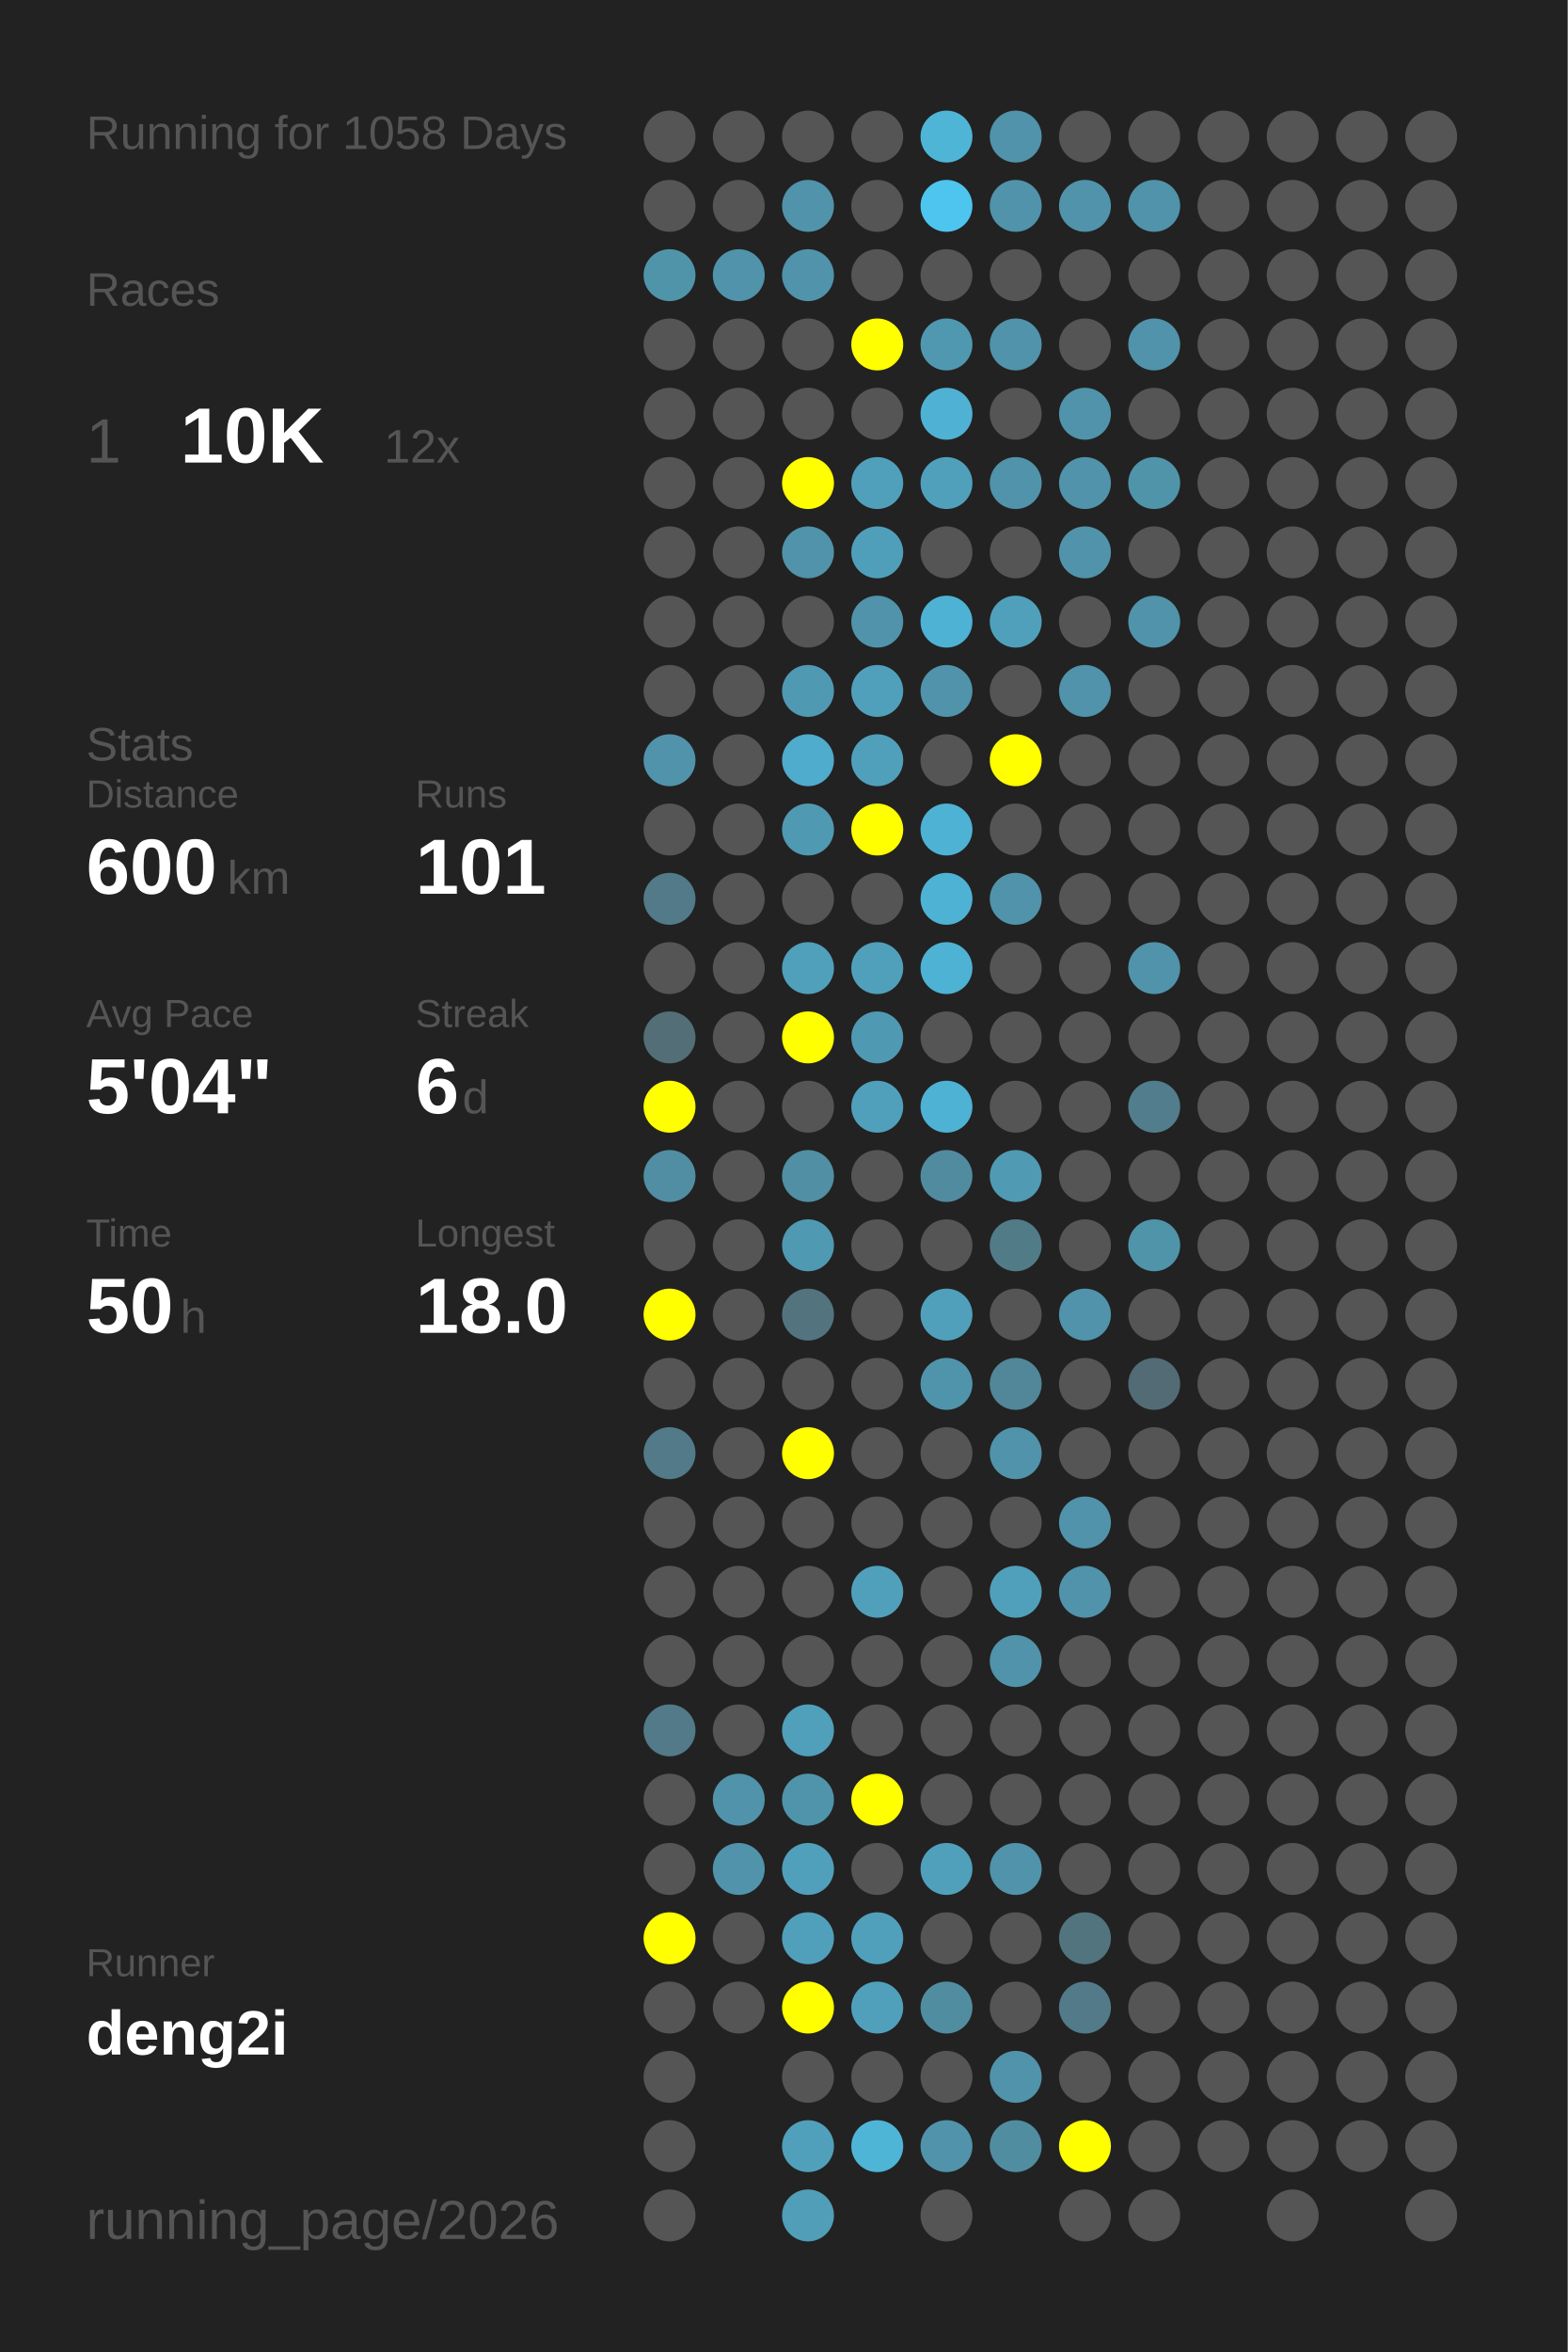
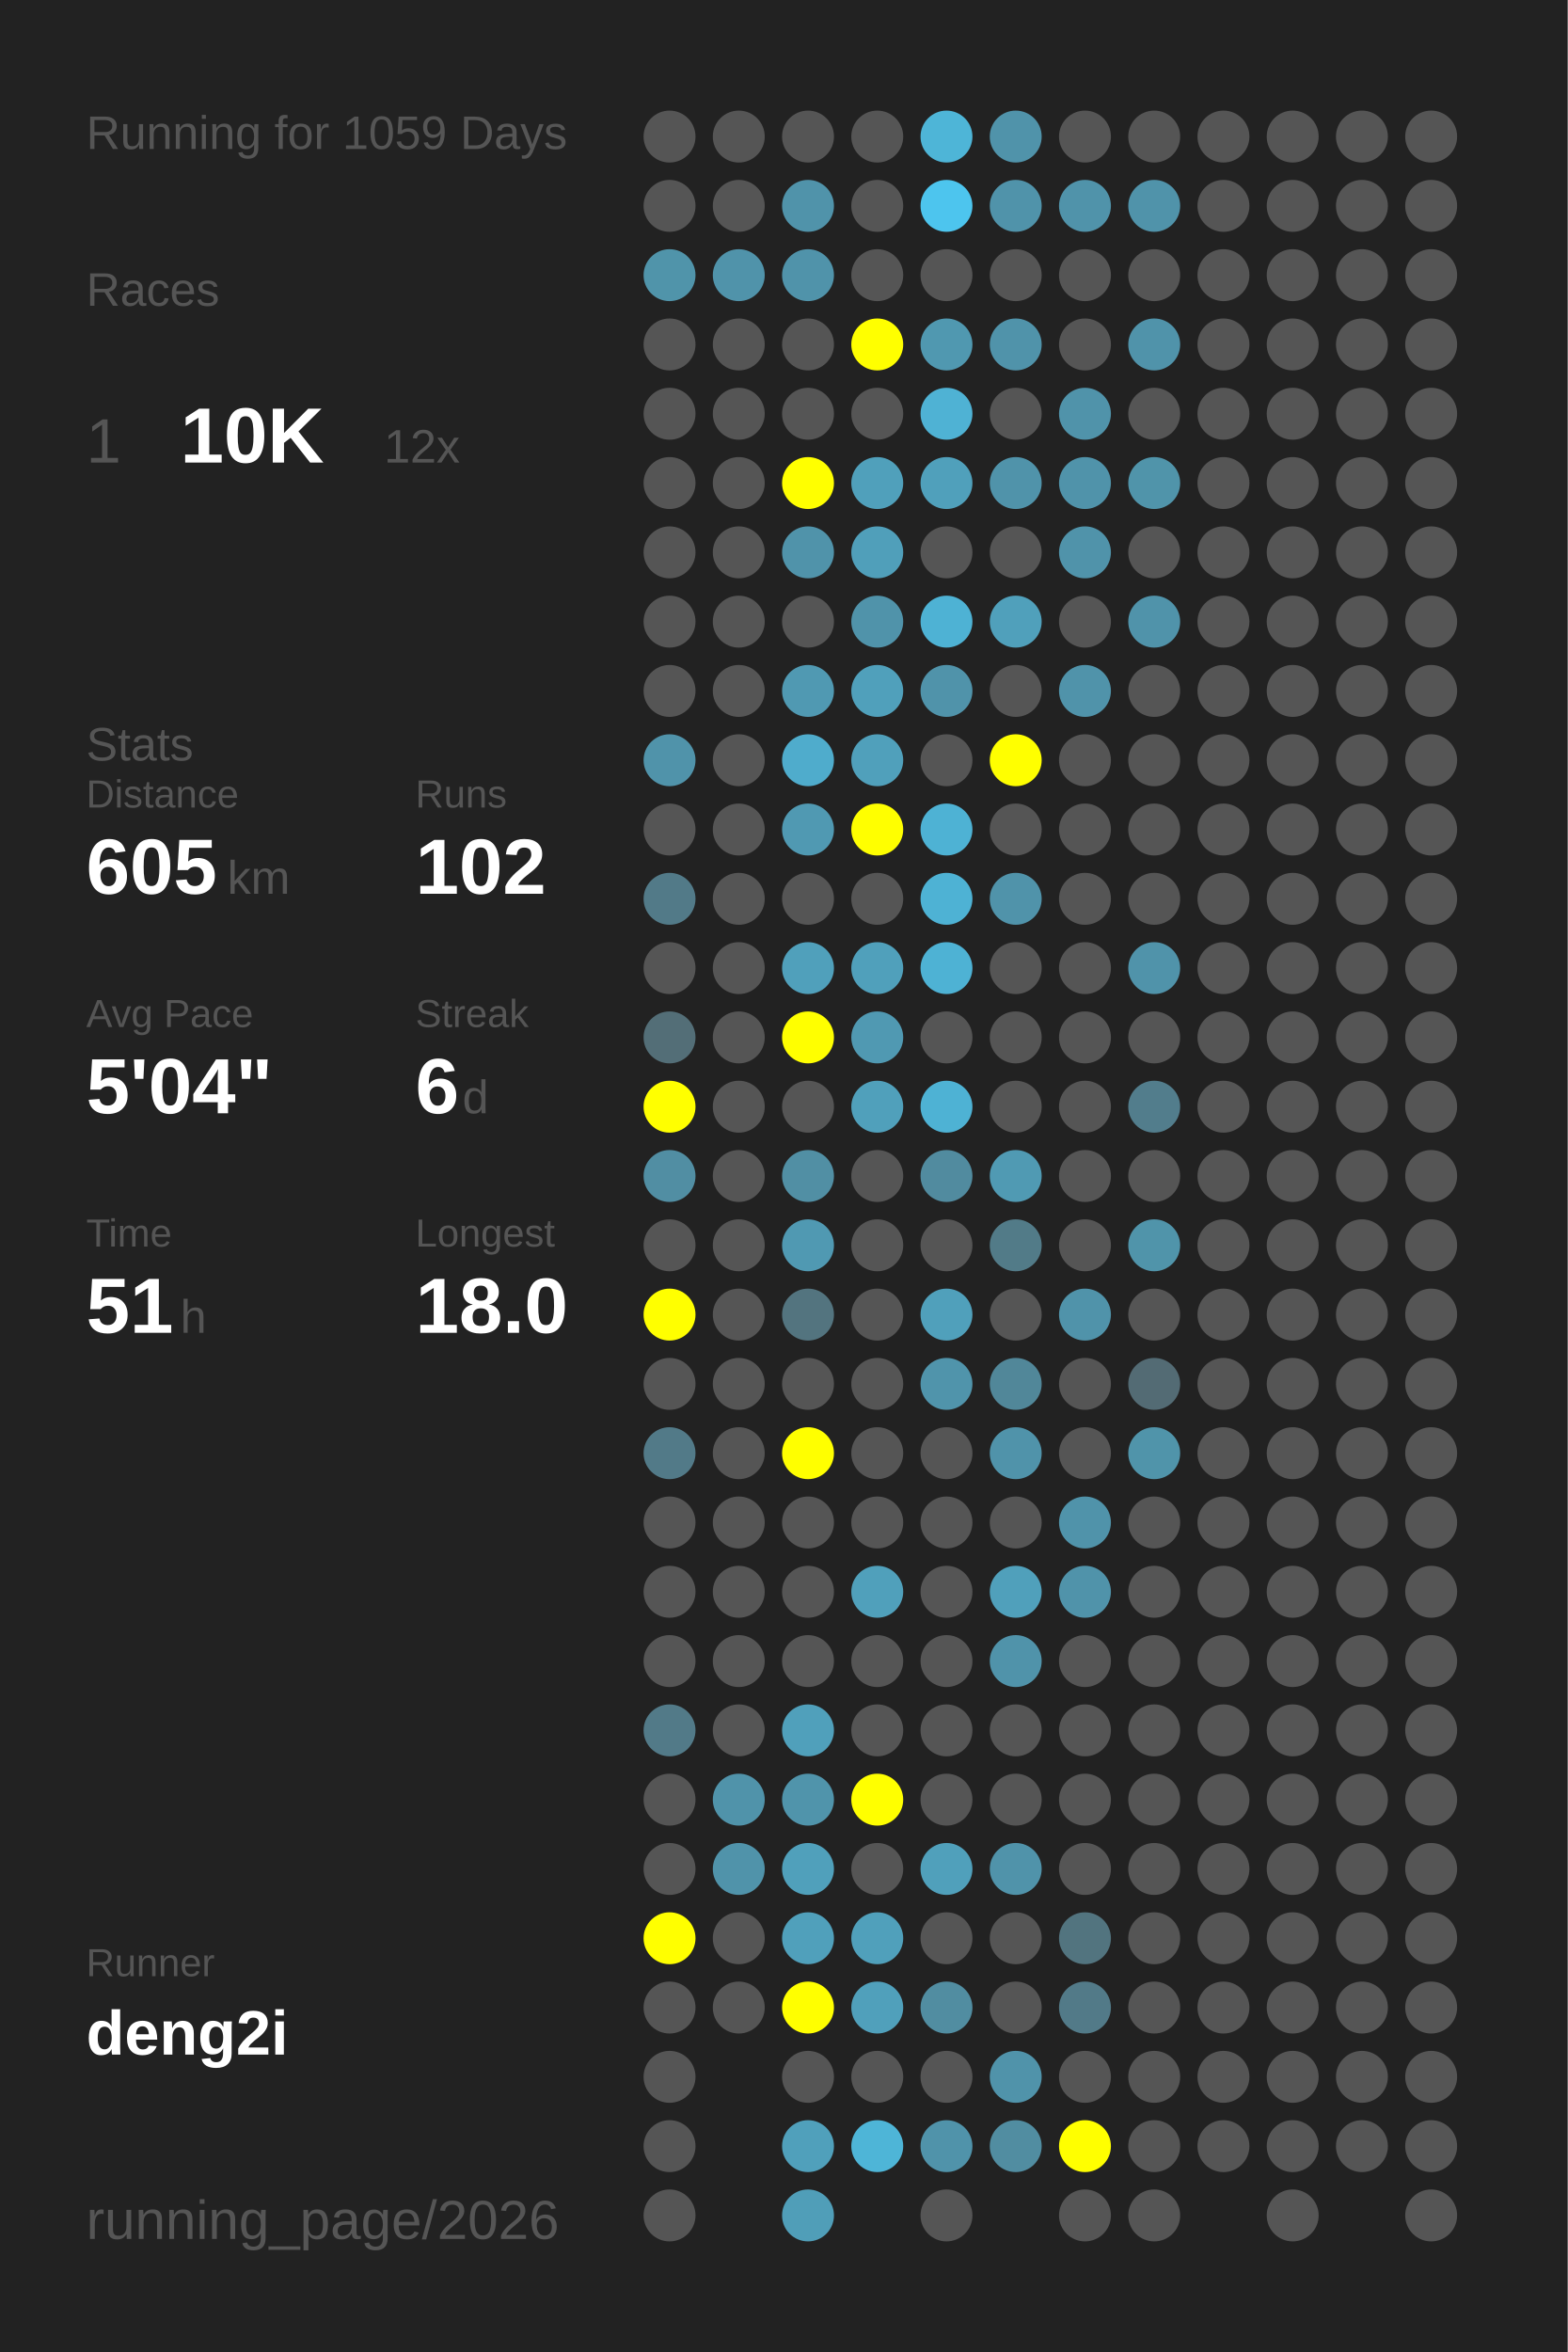
<svg xmlns="http://www.w3.org/2000/svg" baseProfile="full" height="300mm" version="1.1" viewBox="0,0,200,300" width="200mm">
  <defs />
  <rect fill="#222222" height="300" width="200" x="0" y="0" />
-   <text fill="#555555" style="font-size:6px; font-family:Arial;" x="11" y="19">Running for 1058 Days</text>
+   <text fill="#555555" style="font-size:6px; font-family:Arial;" x="11" y="19">Running for 1059 Days</text>
  <text fill="#555555" style="font-size:6px; font-family:Arial;" x="11" y="39">Races</text>
  <text fill="#555555" style="font-size:8px; font-family:Arial;" x="11" y="59">1</text>
  <text fill="#FFFFFF" style="font-size:10px; font-family:Arial; font-weight:bold;" x="23" y="59">10K</text>
  <text fill="#555555" style="font-size:6px; font-family:Arial;" x="49" y="59">12x</text>
  <text fill="#555555" style="font-size:6px; font-family:Arial;" x="11" y="97">Stats</text>
  <text fill="#555555" style="font-size:5px; font-family:Arial;" x="11" y="103">Distance</text>
-   <text fill="#FFFFFF" style="font-size:10px; font-family:Arial; font-weight:bold;" x="11" y="114">600</text>
+   <text fill="#FFFFFF" style="font-size:10px; font-family:Arial; font-weight:bold;" x="11" y="114">605</text>
  <text fill="#555555" style="font-size:6px; font-family:Arial;" x="29" y="114">km</text>
  <text fill="#555555" style="font-size:5px; font-family:Arial;" x="53" y="103">Runs</text>
-   <text fill="#FFFFFF" style="font-size:10px; font-family:Arial; font-weight:bold;" x="53" y="114">101</text>
+   <text fill="#FFFFFF" style="font-size:10px; font-family:Arial; font-weight:bold;" x="53" y="114">102</text>
  <text fill="#555555" style="font-size:5px; font-family:Arial;" x="11" y="131">Avg Pace</text>
  <text fill="#FFFFFF" style="font-size:10px; font-family:Arial; font-weight:bold;" x="11" y="142">5'04"</text>
  <text fill="#555555" style="font-size:5px; font-family:Arial;" x="53" y="131">Streak</text>
  <text fill="#FFFFFF" style="font-size:10px; font-family:Arial; font-weight:bold;" x="53" y="142">6</text>
  <text fill="#555555" style="font-size:6px; font-family:Arial;" x="59" y="142">d</text>
  <text fill="#555555" style="font-size:5px; font-family:Arial;" x="11" y="159">Time</text>
-   <text fill="#FFFFFF" style="font-size:10px; font-family:Arial; font-weight:bold;" x="11" y="170">50</text>
+   <text fill="#FFFFFF" style="font-size:10px; font-family:Arial; font-weight:bold;" x="11" y="170">51</text>
  <text fill="#555555" style="font-size:6px; font-family:Arial;" x="23" y="170">h</text>
  <text fill="#555555" style="font-size:5px; font-family:Arial;" x="53" y="159">Longest</text>
  <text fill="#FFFFFF" style="font-size:10px; font-family:Arial; font-weight:bold;" x="53" y="170">18.0</text>
  <text fill="#555555" style="font-size:5px; font-family:Arial;" x="11" y="252.065">Runner</text>
  <text fill="#FFFFFF" style="font-size:8px; font-family:Arial; font-weight:bold;" x="11" y="262.065">deng2i</text>
  <text fill="#555555" style="font-size:7px; font-family:Arial;" x="11" y="285.581">running_page/2026</text>
  <circle cx="85.417" cy="17.419" fill="#555555" r="3.312" />
  <circle cx="85.417" cy="26.258" fill="#555555" r="3.312" />
  <circle cx="85.417" cy="35.097" fill="#5094aa" r="3.312" />
  <circle cx="85.417" cy="43.935" fill="#555555" r="3.312" />
  <circle cx="85.417" cy="52.774" fill="#555555" r="3.312" />
  <circle cx="85.417" cy="61.613" fill="#555555" r="3.312" />
  <circle cx="85.417" cy="70.452" fill="#555555" r="3.312" />
  <circle cx="85.417" cy="79.29" fill="#555555" r="3.312" />
  <circle cx="85.417" cy="88.129" fill="#555555" r="3.312" />
  <circle cx="85.417" cy="96.968" fill="#5093aa" r="3.312" />
  <circle cx="85.417" cy="105.806" fill="#555555" r="3.312" />
  <circle cx="85.417" cy="114.645" fill="#527a88" r="3.312" />
  <circle cx="85.417" cy="123.484" fill="#555555" r="3.312" />
  <circle cx="85.417" cy="132.323" fill="#536e77" r="3.312" />
  <circle cx="85.417" cy="141.161" fill="#FFFF00" r="3.312" />
  <circle cx="85.417" cy="150" fill="#518ea3" r="3.312" />
  <circle cx="85.417" cy="158.839" fill="#555555" r="3.312" />
  <circle cx="85.417" cy="167.677" fill="#FFFF00" r="3.312" />
  <circle cx="85.417" cy="176.516" fill="#555555" r="3.312" />
  <circle cx="85.417" cy="185.355" fill="#527a88" r="3.312" />
  <circle cx="85.417" cy="194.194" fill="#555555" r="3.312" />
  <circle cx="85.417" cy="203.032" fill="#555555" r="3.312" />
  <circle cx="85.417" cy="211.871" fill="#555555" r="3.312" />
  <circle cx="85.417" cy="220.71" fill="#527a88" r="3.312" />
  <circle cx="85.417" cy="229.548" fill="#555555" r="3.312" />
  <circle cx="85.417" cy="238.387" fill="#555555" r="3.312" />
  <circle cx="85.417" cy="247.226" fill="#FFFF00" r="3.312" />
  <circle cx="85.417" cy="256.065" fill="#555555" r="3.312" />
  <circle cx="85.417" cy="264.903" fill="#555555" r="3.312" />
  <circle cx="85.417" cy="273.742" fill="#555555" r="3.312" />
  <circle cx="85.417" cy="282.581" fill="#555555" r="3.312" />
  <circle cx="94.25" cy="17.419" fill="#555555" r="3.312" />
  <circle cx="94.25" cy="26.258" fill="#555555" r="3.312" />
  <circle cx="94.25" cy="35.097" fill="#5093aa" r="3.312" />
  <circle cx="94.25" cy="43.935" fill="#555555" r="3.312" />
  <circle cx="94.25" cy="52.774" fill="#555555" r="3.312" />
  <circle cx="94.25" cy="61.613" fill="#555555" r="3.312" />
  <circle cx="94.25" cy="70.452" fill="#555555" r="3.312" />
  <circle cx="94.25" cy="79.29" fill="#555555" r="3.312" />
  <circle cx="94.25" cy="88.129" fill="#555555" r="3.312" />
  <circle cx="94.25" cy="96.968" fill="#555555" r="3.312" />
  <circle cx="94.25" cy="105.806" fill="#555555" r="3.312" />
  <circle cx="94.25" cy="114.645" fill="#555555" r="3.312" />
  <circle cx="94.25" cy="123.484" fill="#555555" r="3.312" />
  <circle cx="94.25" cy="132.323" fill="#555555" r="3.312" />
  <circle cx="94.25" cy="141.161" fill="#555555" r="3.312" />
  <circle cx="94.25" cy="150" fill="#555555" r="3.312" />
  <circle cx="94.25" cy="158.839" fill="#555555" r="3.312" />
  <circle cx="94.25" cy="167.677" fill="#555555" r="3.312" />
  <circle cx="94.25" cy="176.516" fill="#555555" r="3.312" />
  <circle cx="94.25" cy="185.355" fill="#555555" r="3.312" />
  <circle cx="94.25" cy="194.194" fill="#555555" r="3.312" />
  <circle cx="94.25" cy="203.032" fill="#555555" r="3.312" />
  <circle cx="94.25" cy="211.871" fill="#555555" r="3.312" />
  <circle cx="94.25" cy="220.71" fill="#555555" r="3.312" />
  <circle cx="94.25" cy="229.548" fill="#5093aa" r="3.312" />
  <circle cx="94.25" cy="238.387" fill="#5093aa" r="3.312" />
  <circle cx="94.25" cy="247.226" fill="#555555" r="3.312" />
  <circle cx="94.25" cy="256.065" fill="#555555" r="3.312" />
  <circle cx="103.083" cy="17.419" fill="#555555" r="3.312" />
  <circle cx="103.083" cy="26.258" fill="#5093aa" r="3.312" />
  <circle cx="103.083" cy="35.097" fill="#5093aa" r="3.312" />
  <circle cx="103.083" cy="43.935" fill="#555555" r="3.312" />
  <circle cx="103.083" cy="52.774" fill="#555555" r="3.312" />
  <circle cx="103.083" cy="61.613" fill="#FFFF00" r="3.312" />
  <circle cx="103.083" cy="70.452" fill="#5093aa" r="3.312" />
  <circle cx="103.083" cy="79.29" fill="#555555" r="3.312" />
  <circle cx="103.083" cy="88.129" fill="#5099b2" r="3.312" />
  <circle cx="103.083" cy="96.968" fill="#4faccc" r="3.312" />
  <circle cx="103.083" cy="105.806" fill="#5099b2" r="3.312" />
  <circle cx="103.083" cy="114.645" fill="#555555" r="3.312" />
  <circle cx="103.083" cy="123.484" fill="#50a0bb" r="3.312" />
  <circle cx="103.083" cy="132.323" fill="#FFFF00" r="3.312" />
  <circle cx="103.083" cy="141.161" fill="#555555" r="3.312" />
  <circle cx="103.083" cy="150" fill="#518fa4" r="3.312" />
  <circle cx="103.083" cy="158.839" fill="#5099b2" r="3.312" />
  <circle cx="103.083" cy="167.677" fill="#53747f" r="3.312" />
  <circle cx="103.083" cy="176.516" fill="#555555" r="3.312" />
  <circle cx="103.083" cy="185.355" fill="#FFFF00" r="3.312" />
  <circle cx="103.083" cy="194.194" fill="#555555" r="3.312" />
  <circle cx="103.083" cy="203.032" fill="#555555" r="3.312" />
  <circle cx="103.083" cy="211.871" fill="#555555" r="3.312" />
  <circle cx="103.083" cy="220.71" fill="#50a0bb" r="3.312" />
  <circle cx="103.083" cy="229.548" fill="#5094ab" r="3.312" />
  <circle cx="103.083" cy="238.387" fill="#50a0bb" r="3.312" />
  <circle cx="103.083" cy="247.226" fill="#50a0bb" r="3.312" />
  <circle cx="103.083" cy="256.065" fill="#FFFF00" r="3.312" />
  <circle cx="103.083" cy="264.903" fill="#555555" r="3.312" />
  <circle cx="103.083" cy="273.742" fill="#50a0bb" r="3.312" />
  <circle cx="103.083" cy="282.581" fill="#509eb8" r="3.312" />
  <circle cx="111.917" cy="17.419" fill="#555555" r="3.312" />
  <circle cx="111.917" cy="26.258" fill="#555555" r="3.312" />
  <circle cx="111.917" cy="35.097" fill="#555555" r="3.312" />
  <circle cx="111.917" cy="43.935" fill="#FFFF00" r="3.312" />
  <circle cx="111.917" cy="52.774" fill="#555555" r="3.312" />
  <circle cx="111.917" cy="61.613" fill="#50a0bb" r="3.312" />
  <circle cx="111.917" cy="70.452" fill="#509fba" r="3.312" />
  <circle cx="111.917" cy="79.29" fill="#5093aa" r="3.312" />
  <circle cx="111.917" cy="88.129" fill="#50a0bb" r="3.312" />
  <circle cx="111.917" cy="96.968" fill="#50a0bb" r="3.312" />
  <circle cx="111.917" cy="105.806" fill="#FFFF00" r="3.312" />
  <circle cx="111.917" cy="114.645" fill="#555555" r="3.312" />
  <circle cx="111.917" cy="123.484" fill="#50a0bb" r="3.312" />
  <circle cx="111.917" cy="132.323" fill="#5099b2" r="3.312" />
  <circle cx="111.917" cy="141.161" fill="#50a0bb" r="3.312" />
  <circle cx="111.917" cy="150" fill="#555555" r="3.312" />
  <circle cx="111.917" cy="158.839" fill="#555555" r="3.312" />
  <circle cx="111.917" cy="167.677" fill="#555555" r="3.312" />
  <circle cx="111.917" cy="176.516" fill="#555555" r="3.312" />
  <circle cx="111.917" cy="185.355" fill="#555555" r="3.312" />
  <circle cx="111.917" cy="194.194" fill="#555555" r="3.312" />
  <circle cx="111.917" cy="203.032" fill="#50a0bb" r="3.312" />
  <circle cx="111.917" cy="211.871" fill="#555555" r="3.312" />
  <circle cx="111.917" cy="220.71" fill="#555555" r="3.312" />
  <circle cx="111.917" cy="229.548" fill="#FFFF00" r="3.312" />
  <circle cx="111.917" cy="238.387" fill="#555555" r="3.312" />
  <circle cx="111.917" cy="247.226" fill="#50a0bb" r="3.312" />
  <circle cx="111.917" cy="256.065" fill="#50a0bb" r="3.312" />
  <circle cx="111.917" cy="264.903" fill="#555555" r="3.312" />
  <circle cx="111.917" cy="273.742" fill="#4eb5d7" r="3.312" />
  <circle cx="120.75" cy="17.419" fill="#4eb5d7" r="3.312" />
  <circle cx="120.75" cy="26.258" fill="#4dc5ee" r="3.312" />
  <circle cx="120.75" cy="35.097" fill="#555555" r="3.312" />
  <circle cx="120.75" cy="43.935" fill="#5098b0" r="3.312" />
  <circle cx="120.75" cy="52.774" fill="#4fb2d4" r="3.312" />
  <circle cx="120.75" cy="61.613" fill="#50a0bb" r="3.312" />
  <circle cx="120.75" cy="70.452" fill="#555555" r="3.312" />
  <circle cx="120.75" cy="79.29" fill="#4eb2d4" r="3.312" />
  <circle cx="120.75" cy="88.129" fill="#5093aa" r="3.312" />
  <circle cx="120.75" cy="96.968" fill="#555555" r="3.312" />
  <circle cx="120.75" cy="105.806" fill="#4eb2d4" r="3.312" />
  <circle cx="120.75" cy="114.645" fill="#4eb2d4" r="3.312" />
  <circle cx="120.75" cy="123.484" fill="#4eb2d4" r="3.312" />
  <circle cx="120.75" cy="132.323" fill="#555555" r="3.312" />
  <circle cx="120.75" cy="141.161" fill="#4eb2d4" r="3.312" />
  <circle cx="120.75" cy="150" fill="#518b9f" r="3.312" />
  <circle cx="120.75" cy="158.839" fill="#555555" r="3.312" />
  <circle cx="120.75" cy="167.677" fill="#50a0bb" r="3.312" />
  <circle cx="120.75" cy="176.516" fill="#5094ab" r="3.312" />
  <circle cx="120.75" cy="185.355" fill="#555555" r="3.312" />
  <circle cx="120.75" cy="194.194" fill="#555555" r="3.312" />
  <circle cx="120.75" cy="203.032" fill="#555555" r="3.312" />
  <circle cx="120.75" cy="211.871" fill="#555555" r="3.312" />
  <circle cx="120.75" cy="220.71" fill="#555555" r="3.312" />
  <circle cx="120.75" cy="229.548" fill="#555555" r="3.312" />
  <circle cx="120.75" cy="238.387" fill="#50a0bb" r="3.312" />
  <circle cx="120.75" cy="247.226" fill="#555555" r="3.312" />
  <circle cx="120.75" cy="256.065" fill="#518da1" r="3.312" />
  <circle cx="120.75" cy="264.903" fill="#555555" r="3.312" />
  <circle cx="120.75" cy="273.742" fill="#5093aa" r="3.312" />
  <circle cx="120.75" cy="282.581" fill="#555555" r="3.312" />
  <circle cx="129.583" cy="17.419" fill="#5093aa" r="3.312" />
  <circle cx="129.583" cy="26.258" fill="#5093aa" r="3.312" />
  <circle cx="129.583" cy="35.097" fill="#555555" r="3.312" />
  <circle cx="129.583" cy="43.935" fill="#5093aa" r="3.312" />
  <circle cx="129.583" cy="52.774" fill="#555555" r="3.312" />
  <circle cx="129.583" cy="61.613" fill="#5093aa" r="3.312" />
  <circle cx="129.583" cy="70.452" fill="#555555" r="3.312" />
  <circle cx="129.583" cy="79.29" fill="#50a0bb" r="3.312" />
  <circle cx="129.583" cy="88.129" fill="#555555" r="3.312" />
  <circle cx="129.583" cy="96.968" fill="#FFFF00" r="3.312" />
  <circle cx="129.583" cy="105.806" fill="#555555" r="3.312" />
  <circle cx="129.583" cy="114.645" fill="#5093aa" r="3.312" />
  <circle cx="129.583" cy="123.484" fill="#555555" r="3.312" />
  <circle cx="129.583" cy="132.323" fill="#555555" r="3.312" />
  <circle cx="129.583" cy="141.161" fill="#555555" r="3.312" />
  <circle cx="129.583" cy="150" fill="#509ab3" r="3.312" />
  <circle cx="129.583" cy="158.839" fill="#527b88" r="3.312" />
  <circle cx="129.583" cy="167.677" fill="#555555" r="3.312" />
  <circle cx="129.583" cy="176.516" fill="#518799" r="3.312" />
  <circle cx="129.583" cy="185.355" fill="#5093aa" r="3.312" />
  <circle cx="129.583" cy="194.194" fill="#555555" r="3.312" />
  <circle cx="129.583" cy="203.032" fill="#50a0bb" r="3.312" />
  <circle cx="129.583" cy="211.871" fill="#5093aa" r="3.312" />
  <circle cx="129.583" cy="220.71" fill="#555555" r="3.312" />
  <circle cx="129.583" cy="229.548" fill="#555555" r="3.312" />
  <circle cx="129.583" cy="238.387" fill="#5093aa" r="3.312" />
  <circle cx="129.583" cy="247.226" fill="#555555" r="3.312" />
  <circle cx="129.583" cy="256.065" fill="#555555" r="3.312" />
  <circle cx="129.583" cy="264.903" fill="#5093aa" r="3.312" />
  <circle cx="129.583" cy="273.742" fill="#518da1" r="3.312" />
  <circle cx="138.417" cy="17.419" fill="#555555" r="3.312" />
  <circle cx="138.417" cy="26.258" fill="#5093aa" r="3.312" />
  <circle cx="138.417" cy="35.097" fill="#555555" r="3.312" />
  <circle cx="138.417" cy="43.935" fill="#555555" r="3.312" />
  <circle cx="138.417" cy="52.774" fill="#5093aa" r="3.312" />
  <circle cx="138.417" cy="61.613" fill="#5093aa" r="3.312" />
  <circle cx="138.417" cy="70.452" fill="#5093aa" r="3.312" />
  <circle cx="138.417" cy="79.29" fill="#555555" r="3.312" />
  <circle cx="138.417" cy="88.129" fill="#5093aa" r="3.312" />
  <circle cx="138.417" cy="96.968" fill="#555555" r="3.312" />
  <circle cx="138.417" cy="105.806" fill="#555555" r="3.312" />
  <circle cx="138.417" cy="114.645" fill="#555555" r="3.312" />
  <circle cx="138.417" cy="123.484" fill="#555555" r="3.312" />
  <circle cx="138.417" cy="132.323" fill="#555555" r="3.312" />
  <circle cx="138.417" cy="141.161" fill="#555555" r="3.312" />
  <circle cx="138.417" cy="150" fill="#555555" r="3.312" />
  <circle cx="138.417" cy="158.839" fill="#555555" r="3.312" />
  <circle cx="138.417" cy="167.677" fill="#5093aa" r="3.312" />
  <circle cx="138.417" cy="176.516" fill="#555555" r="3.312" />
  <circle cx="138.417" cy="185.355" fill="#555555" r="3.312" />
  <circle cx="138.417" cy="194.194" fill="#5093aa" r="3.312" />
  <circle cx="138.417" cy="203.032" fill="#5093aa" r="3.312" />
  <circle cx="138.417" cy="211.871" fill="#555555" r="3.312" />
  <circle cx="138.417" cy="220.71" fill="#555555" r="3.312" />
  <circle cx="138.417" cy="229.548" fill="#555555" r="3.312" />
  <circle cx="138.417" cy="238.387" fill="#555555" r="3.312" />
  <circle cx="138.417" cy="247.226" fill="#52747f" r="3.312" />
  <circle cx="138.417" cy="256.065" fill="#527a88" r="3.312" />
  <circle cx="138.417" cy="264.903" fill="#555555" r="3.312" />
  <circle cx="138.417" cy="273.742" fill="#FFFF00" r="3.312" />
  <circle cx="138.417" cy="282.581" fill="#555555" r="3.312" />
  <circle cx="147.25" cy="17.419" fill="#555555" r="3.312" />
  <circle cx="147.25" cy="26.258" fill="#5093aa" r="3.312" />
  <circle cx="147.25" cy="35.097" fill="#555555" r="3.312" />
  <circle cx="147.25" cy="43.935" fill="#5093aa" r="3.312" />
  <circle cx="147.25" cy="52.774" fill="#555555" r="3.312" />
  <circle cx="147.25" cy="61.613" fill="#5094aa" r="3.312" />
  <circle cx="147.25" cy="70.452" fill="#555555" r="3.312" />
  <circle cx="147.25" cy="79.29" fill="#5093aa" r="3.312" />
  <circle cx="147.25" cy="88.129" fill="#555555" r="3.312" />
  <circle cx="147.25" cy="96.968" fill="#555555" r="3.312" />
  <circle cx="147.25" cy="105.806" fill="#555555" r="3.312" />
  <circle cx="147.25" cy="114.645" fill="#555555" r="3.312" />
  <circle cx="147.25" cy="123.484" fill="#5093aa" r="3.312" />
  <circle cx="147.25" cy="132.323" fill="#555555" r="3.312" />
  <circle cx="147.25" cy="141.161" fill="#527d8c" r="3.312" />
  <circle cx="147.25" cy="150" fill="#555555" r="3.312" />
  <circle cx="147.25" cy="158.839" fill="#5094aa" r="3.312" />
  <circle cx="147.25" cy="167.677" fill="#555555" r="3.312" />
  <circle cx="147.25" cy="176.516" fill="#536b74" r="3.312" />
-   <circle cx="147.25" cy="185.355" fill="#555555" r="3.312" />
+   <circle cx="147.25" cy="185.355" fill="#5094aa" r="3.312" />
  <circle cx="147.25" cy="194.194" fill="#555555" r="3.312" />
  <circle cx="147.25" cy="203.032" fill="#555555" r="3.312" />
  <circle cx="147.25" cy="211.871" fill="#555555" r="3.312" />
  <circle cx="147.25" cy="220.71" fill="#555555" r="3.312" />
  <circle cx="147.25" cy="229.548" fill="#555555" r="3.312" />
  <circle cx="147.25" cy="238.387" fill="#555555" r="3.312" />
  <circle cx="147.25" cy="247.226" fill="#555555" r="3.312" />
  <circle cx="147.25" cy="256.065" fill="#555555" r="3.312" />
  <circle cx="147.25" cy="264.903" fill="#555555" r="3.312" />
  <circle cx="147.25" cy="273.742" fill="#555555" r="3.312" />
  <circle cx="147.25" cy="282.581" fill="#555555" r="3.312" />
  <circle cx="156.083" cy="17.419" fill="#555555" r="3.312" />
  <circle cx="156.083" cy="26.258" fill="#555555" r="3.312" />
  <circle cx="156.083" cy="35.097" fill="#555555" r="3.312" />
  <circle cx="156.083" cy="43.935" fill="#555555" r="3.312" />
  <circle cx="156.083" cy="52.774" fill="#555555" r="3.312" />
  <circle cx="156.083" cy="61.613" fill="#555555" r="3.312" />
  <circle cx="156.083" cy="70.452" fill="#555555" r="3.312" />
  <circle cx="156.083" cy="79.29" fill="#555555" r="3.312" />
  <circle cx="156.083" cy="88.129" fill="#555555" r="3.312" />
  <circle cx="156.083" cy="96.968" fill="#555555" r="3.312" />
  <circle cx="156.083" cy="105.806" fill="#555555" r="3.312" />
  <circle cx="156.083" cy="114.645" fill="#555555" r="3.312" />
  <circle cx="156.083" cy="123.484" fill="#555555" r="3.312" />
  <circle cx="156.083" cy="132.323" fill="#555555" r="3.312" />
  <circle cx="156.083" cy="141.161" fill="#555555" r="3.312" />
  <circle cx="156.083" cy="150" fill="#555555" r="3.312" />
  <circle cx="156.083" cy="158.839" fill="#555555" r="3.312" />
  <circle cx="156.083" cy="167.677" fill="#555555" r="3.312" />
  <circle cx="156.083" cy="176.516" fill="#555555" r="3.312" />
  <circle cx="156.083" cy="185.355" fill="#555555" r="3.312" />
  <circle cx="156.083" cy="194.194" fill="#555555" r="3.312" />
  <circle cx="156.083" cy="203.032" fill="#555555" r="3.312" />
  <circle cx="156.083" cy="211.871" fill="#555555" r="3.312" />
  <circle cx="156.083" cy="220.71" fill="#555555" r="3.312" />
  <circle cx="156.083" cy="229.548" fill="#555555" r="3.312" />
  <circle cx="156.083" cy="238.387" fill="#555555" r="3.312" />
  <circle cx="156.083" cy="247.226" fill="#555555" r="3.312" />
  <circle cx="156.083" cy="256.065" fill="#555555" r="3.312" />
  <circle cx="156.083" cy="264.903" fill="#555555" r="3.312" />
  <circle cx="156.083" cy="273.742" fill="#555555" r="3.312" />
  <circle cx="164.917" cy="17.419" fill="#555555" r="3.312" />
  <circle cx="164.917" cy="26.258" fill="#555555" r="3.312" />
  <circle cx="164.917" cy="35.097" fill="#555555" r="3.312" />
  <circle cx="164.917" cy="43.935" fill="#555555" r="3.312" />
  <circle cx="164.917" cy="52.774" fill="#555555" r="3.312" />
  <circle cx="164.917" cy="61.613" fill="#555555" r="3.312" />
  <circle cx="164.917" cy="70.452" fill="#555555" r="3.312" />
  <circle cx="164.917" cy="79.29" fill="#555555" r="3.312" />
  <circle cx="164.917" cy="88.129" fill="#555555" r="3.312" />
  <circle cx="164.917" cy="96.968" fill="#555555" r="3.312" />
  <circle cx="164.917" cy="105.806" fill="#555555" r="3.312" />
  <circle cx="164.917" cy="114.645" fill="#555555" r="3.312" />
  <circle cx="164.917" cy="123.484" fill="#555555" r="3.312" />
  <circle cx="164.917" cy="132.323" fill="#555555" r="3.312" />
  <circle cx="164.917" cy="141.161" fill="#555555" r="3.312" />
  <circle cx="164.917" cy="150" fill="#555555" r="3.312" />
  <circle cx="164.917" cy="158.839" fill="#555555" r="3.312" />
  <circle cx="164.917" cy="167.677" fill="#555555" r="3.312" />
  <circle cx="164.917" cy="176.516" fill="#555555" r="3.312" />
  <circle cx="164.917" cy="185.355" fill="#555555" r="3.312" />
  <circle cx="164.917" cy="194.194" fill="#555555" r="3.312" />
  <circle cx="164.917" cy="203.032" fill="#555555" r="3.312" />
  <circle cx="164.917" cy="211.871" fill="#555555" r="3.312" />
  <circle cx="164.917" cy="220.71" fill="#555555" r="3.312" />
  <circle cx="164.917" cy="229.548" fill="#555555" r="3.312" />
  <circle cx="164.917" cy="238.387" fill="#555555" r="3.312" />
  <circle cx="164.917" cy="247.226" fill="#555555" r="3.312" />
  <circle cx="164.917" cy="256.065" fill="#555555" r="3.312" />
  <circle cx="164.917" cy="264.903" fill="#555555" r="3.312" />
  <circle cx="164.917" cy="273.742" fill="#555555" r="3.312" />
  <circle cx="164.917" cy="282.581" fill="#555555" r="3.312" />
  <circle cx="173.75" cy="17.419" fill="#555555" r="3.312" />
  <circle cx="173.75" cy="26.258" fill="#555555" r="3.312" />
  <circle cx="173.75" cy="35.097" fill="#555555" r="3.312" />
  <circle cx="173.75" cy="43.935" fill="#555555" r="3.312" />
  <circle cx="173.75" cy="52.774" fill="#555555" r="3.312" />
  <circle cx="173.75" cy="61.613" fill="#555555" r="3.312" />
  <circle cx="173.75" cy="70.452" fill="#555555" r="3.312" />
  <circle cx="173.75" cy="79.29" fill="#555555" r="3.312" />
  <circle cx="173.75" cy="88.129" fill="#555555" r="3.312" />
  <circle cx="173.75" cy="96.968" fill="#555555" r="3.312" />
  <circle cx="173.75" cy="105.806" fill="#555555" r="3.312" />
  <circle cx="173.75" cy="114.645" fill="#555555" r="3.312" />
  <circle cx="173.75" cy="123.484" fill="#555555" r="3.312" />
  <circle cx="173.75" cy="132.323" fill="#555555" r="3.312" />
  <circle cx="173.75" cy="141.161" fill="#555555" r="3.312" />
  <circle cx="173.75" cy="150" fill="#555555" r="3.312" />
  <circle cx="173.75" cy="158.839" fill="#555555" r="3.312" />
  <circle cx="173.75" cy="167.677" fill="#555555" r="3.312" />
  <circle cx="173.75" cy="176.516" fill="#555555" r="3.312" />
  <circle cx="173.75" cy="185.355" fill="#555555" r="3.312" />
  <circle cx="173.75" cy="194.194" fill="#555555" r="3.312" />
  <circle cx="173.75" cy="203.032" fill="#555555" r="3.312" />
  <circle cx="173.75" cy="211.871" fill="#555555" r="3.312" />
  <circle cx="173.75" cy="220.71" fill="#555555" r="3.312" />
  <circle cx="173.75" cy="229.548" fill="#555555" r="3.312" />
  <circle cx="173.75" cy="238.387" fill="#555555" r="3.312" />
  <circle cx="173.75" cy="247.226" fill="#555555" r="3.312" />
  <circle cx="173.75" cy="256.065" fill="#555555" r="3.312" />
  <circle cx="173.75" cy="264.903" fill="#555555" r="3.312" />
  <circle cx="173.75" cy="273.742" fill="#555555" r="3.312" />
  <circle cx="182.583" cy="17.419" fill="#555555" r="3.312" />
  <circle cx="182.583" cy="26.258" fill="#555555" r="3.312" />
  <circle cx="182.583" cy="35.097" fill="#555555" r="3.312" />
  <circle cx="182.583" cy="43.935" fill="#555555" r="3.312" />
  <circle cx="182.583" cy="52.774" fill="#555555" r="3.312" />
  <circle cx="182.583" cy="61.613" fill="#555555" r="3.312" />
  <circle cx="182.583" cy="70.452" fill="#555555" r="3.312" />
  <circle cx="182.583" cy="79.29" fill="#555555" r="3.312" />
  <circle cx="182.583" cy="88.129" fill="#555555" r="3.312" />
  <circle cx="182.583" cy="96.968" fill="#555555" r="3.312" />
  <circle cx="182.583" cy="105.806" fill="#555555" r="3.312" />
  <circle cx="182.583" cy="114.645" fill="#555555" r="3.312" />
  <circle cx="182.583" cy="123.484" fill="#555555" r="3.312" />
  <circle cx="182.583" cy="132.323" fill="#555555" r="3.312" />
  <circle cx="182.583" cy="141.161" fill="#555555" r="3.312" />
  <circle cx="182.583" cy="150" fill="#555555" r="3.312" />
  <circle cx="182.583" cy="158.839" fill="#555555" r="3.312" />
  <circle cx="182.583" cy="167.677" fill="#555555" r="3.312" />
  <circle cx="182.583" cy="176.516" fill="#555555" r="3.312" />
  <circle cx="182.583" cy="185.355" fill="#555555" r="3.312" />
  <circle cx="182.583" cy="194.194" fill="#555555" r="3.312" />
  <circle cx="182.583" cy="203.032" fill="#555555" r="3.312" />
  <circle cx="182.583" cy="211.871" fill="#555555" r="3.312" />
  <circle cx="182.583" cy="220.71" fill="#555555" r="3.312" />
  <circle cx="182.583" cy="229.548" fill="#555555" r="3.312" />
  <circle cx="182.583" cy="238.387" fill="#555555" r="3.312" />
  <circle cx="182.583" cy="247.226" fill="#555555" r="3.312" />
  <circle cx="182.583" cy="256.065" fill="#555555" r="3.312" />
  <circle cx="182.583" cy="264.903" fill="#555555" r="3.312" />
  <circle cx="182.583" cy="273.742" fill="#555555" r="3.312" />
  <circle cx="182.583" cy="282.581" fill="#555555" r="3.312" />
</svg>
